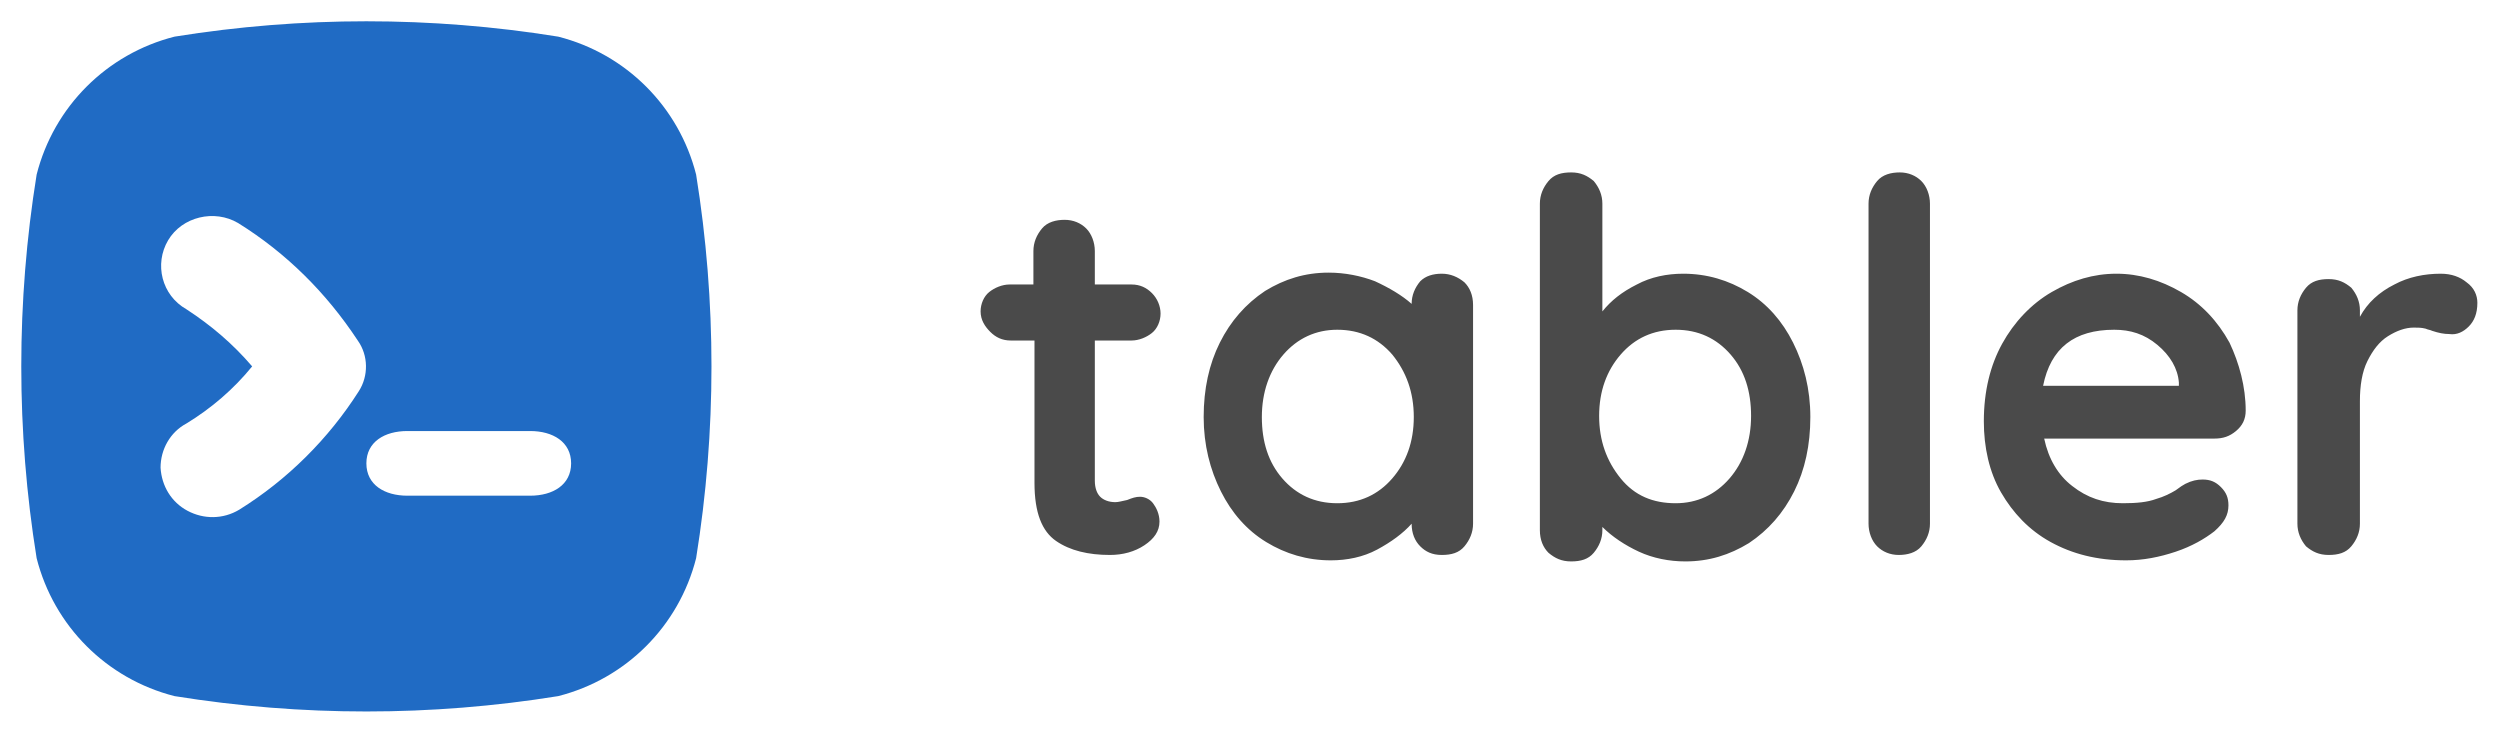
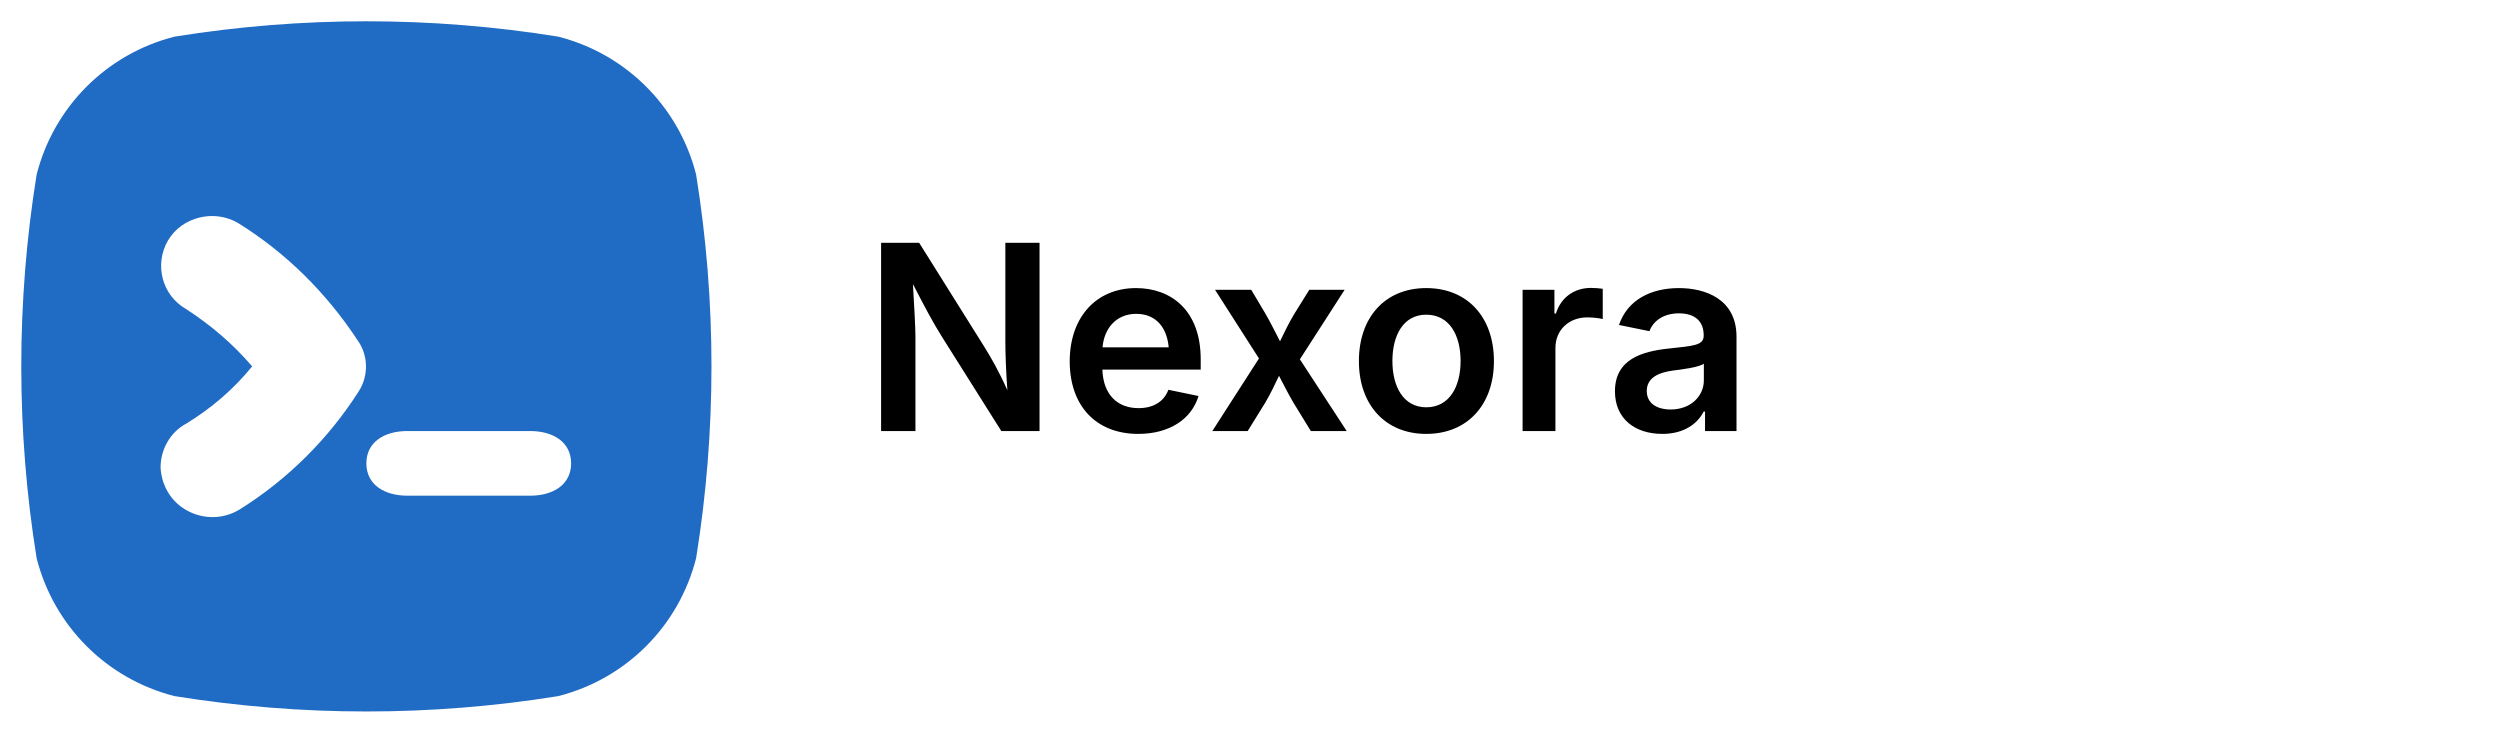
<svg xmlns="http://www.w3.org/2000/svg" viewBox="0 0 232 68">
  <path d="M64.6 16.2C63 9.9 58.1 5 51.8 3.4 40 1.5 28 1.5 16.2 3.4 9.9 5 5 9.9 3.4 16.2 1.5 28 1.5 40 3.4 51.8 5 58.1 9.9 63 16.2 64.6c11.8 1.9 23.8 1.9 35.6 0C58.1 63 63 58.1 64.6 51.8c1.9-11.8 1.9-23.8 0-35.6zM33.3 36.3c-2.8 4.4-6.6 8.2-11.1 11-1.5.9-3.3.9-4.8.1s-2.4-2.3-2.5-4c0-1.7.9-3.3 2.4-4.1 2.3-1.4 4.4-3.2 6.1-5.3-1.8-2.1-3.8-3.8-6.1-5.3-2.3-1.3-3-4.2-1.7-6.4s4.3-2.9 6.5-1.6c4.5 2.8 8.2 6.5 11.1 10.9 1 1.4 1 3.3.1 4.7zM49.2 46H37.8c-2.1 0-3.8-1-3.8-3s1.7-3 3.8-3h11.4c2.1 0 3.8 1 3.8 3s-1.7 3-3.8 3z" fill="#206bc4" />
-   <path d="M105.8 46.1c.4 0 .9.2 1.2.6s.6 1 .6 1.7c0 .9-.5 1.6-1.4 2.2s-2 .9-3.2.9c-2 0-3.7-.4-5-1.3s-2-2.6-2-5.4V31.6h-2.2c-.8 0-1.4-.3-1.9-.8s-.9-1.1-.9-1.9c0-.7.3-1.4.8-1.8s1.2-.7 1.9-.7h2.2v-3.1c0-.8.3-1.5.8-2.1s1.3-.8 2.1-.8 1.5.3 2 .8.8 1.3.8 2.1v3.1h3.4c.8 0 1.4.3 1.9.8s.8 1.2.8 1.9-.3 1.4-.8 1.8-1.2.7-1.9.7h-3.4v13c0 .7.2 1.2.5 1.5s.8.5 1.4.5c.3 0 .6-.1 1.1-.2.5-.2.8-.3 1.2-.3zm28-20.7c.8 0 1.5.3 2.1.8.5.5.8 1.2.8 2.1v20.3c0 .8-.3 1.5-.8 2.1-.5.6-1.2.8-2.1.8s-1.5-.3-2-.8-.8-1.2-.8-2.1c-.8.9-1.9 1.7-3.2 2.4-1.3.7-2.8 1-4.3 1-2.2 0-4.2-.6-6-1.7-1.8-1.1-3.2-2.7-4.2-4.7s-1.6-4.3-1.6-6.9c0-2.6.5-4.9 1.5-6.9s2.4-3.6 4.2-4.8c1.8-1.1 3.7-1.7 5.9-1.7 1.5 0 3 .3 4.3.8 1.3.6 2.5 1.3 3.4 2.1 0-.8.3-1.5.8-2.1.5-.5 1.2-.7 2-.7zm-9.7 21.3c2.1 0 3.8-.8 5.1-2.3s2-3.4 2-5.7-.7-4.2-2-5.8c-1.3-1.5-3-2.3-5.1-2.3-2 0-3.7.8-5 2.3-1.3 1.5-2 3.5-2 5.8s.6 4.2 1.9 5.7 3 2.3 5.1 2.3zm32.1-21.3c2.2 0 4.2.6 6 1.7 1.8 1.1 3.2 2.7 4.2 4.7s1.6 4.3 1.6 6.9-.5 4.9-1.5 6.9-2.4 3.6-4.2 4.8c-1.8 1.1-3.7 1.7-5.9 1.7-1.5 0-3-.3-4.3-.9s-2.5-1.4-3.4-2.3v.3c0 .8-.3 1.5-.8 2.1-.5.6-1.2.8-2.1.8s-1.5-.3-2.1-.8c-.5-.5-.8-1.2-.8-2.1V18.9c0-.8.3-1.5.8-2.1.5-.6 1.2-.8 2.1-.8s1.5.3 2.1.8c.5.6.8 1.3.8 2.1v10c.8-1 1.8-1.8 3.2-2.5 1.3-.7 2.8-1 4.3-1zm-.7 21.3c2 0 3.7-.8 5-2.3s2-3.5 2-5.8-.6-4.2-1.9-5.7-3-2.3-5.1-2.3-3.8.8-5.1 2.3-2 3.4-2 5.7.7 4.2 2 5.8c1.3 1.6 3 2.3 5.1 2.3zm23.6 1.9c0 .8-.3 1.5-.8 2.1s-1.3.8-2.1.8-1.5-.3-2-.8-.8-1.3-.8-2.1V18.9c0-.8.3-1.5.8-2.1s1.3-.8 2.1-.8 1.5.3 2 .8.8 1.3.8 2.1v29.7zm29.3-10.5c0 .8-.3 1.4-.9 1.9-.6.5-1.2.7-2 .7h-15.8c.4 1.9 1.3 3.4 2.6 4.4 1.4 1.1 2.9 1.6 4.7 1.6 1.3 0 2.3-.1 3.1-.4.7-.2 1.3-.5 1.8-.8.4-.3.7-.5.9-.6.6-.3 1.1-.4 1.6-.4.7 0 1.2.2 1.7.7s.7 1 .7 1.7c0 .9-.4 1.6-1.3 2.4-.9.7-2.1 1.4-3.6 1.9s-3 .8-4.6.8c-2.7 0-5-.6-7-1.7s-3.5-2.7-4.6-4.6-1.6-4.2-1.6-6.6c0-2.8.6-5.2 1.7-7.2s2.7-3.7 4.6-4.8 3.9-1.7 6-1.7 4.1.6 6 1.7 3.4 2.7 4.5 4.7c.9 1.9 1.5 4.1 1.5 6.3zm-12.2-7.5c-3.7 0-5.9 1.7-6.6 5.2h12.6v-.3c-.1-1.3-.8-2.5-2-3.5s-2.5-1.4-4-1.4zm30.3-5.2c1 0 1.8.3 2.4.8.7.5 1 1.2 1 1.9 0 1-.3 1.7-.8 2.2-.5.5-1.1.8-1.8.7-.5 0-1-.1-1.6-.3-.2-.1-.4-.1-.6-.2-.4-.1-.7-.1-1.1-.1-.8 0-1.6.3-2.4.8s-1.4 1.3-1.9 2.3-.7 2.3-.7 3.7v11.4c0 .8-.3 1.5-.8 2.1-.5.6-1.2.8-2.1.8s-1.5-.3-2.1-.8c-.5-.6-.8-1.3-.8-2.1V28.8c0-.8.3-1.5.8-2.1.5-.6 1.2-.8 2.1-.8s1.5.3 2.1.8c.5.6.8 1.3.8 2.1v.6c.7-1.3 1.8-2.3 3.2-3 1.3-.7 2.8-1 4.3-1z" fill-rule="evenodd" clip-rule="evenodd" fill="#4a4a4a" />
+   <text x="80" y="40" font-family="Inter, Arial, sans-serif" font-size="24" font-weight="600" fill="#000">Nexora</text>
</svg>
